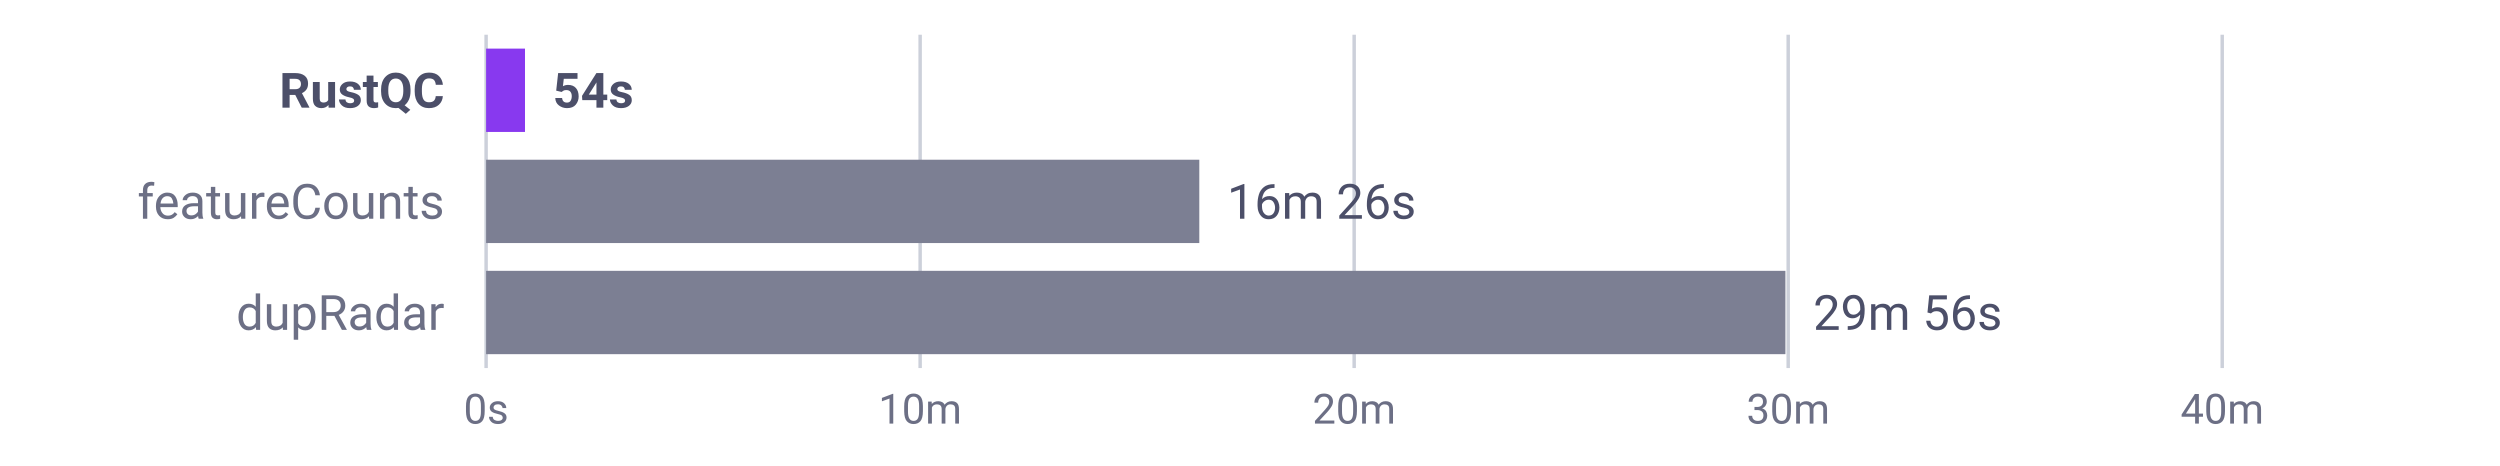
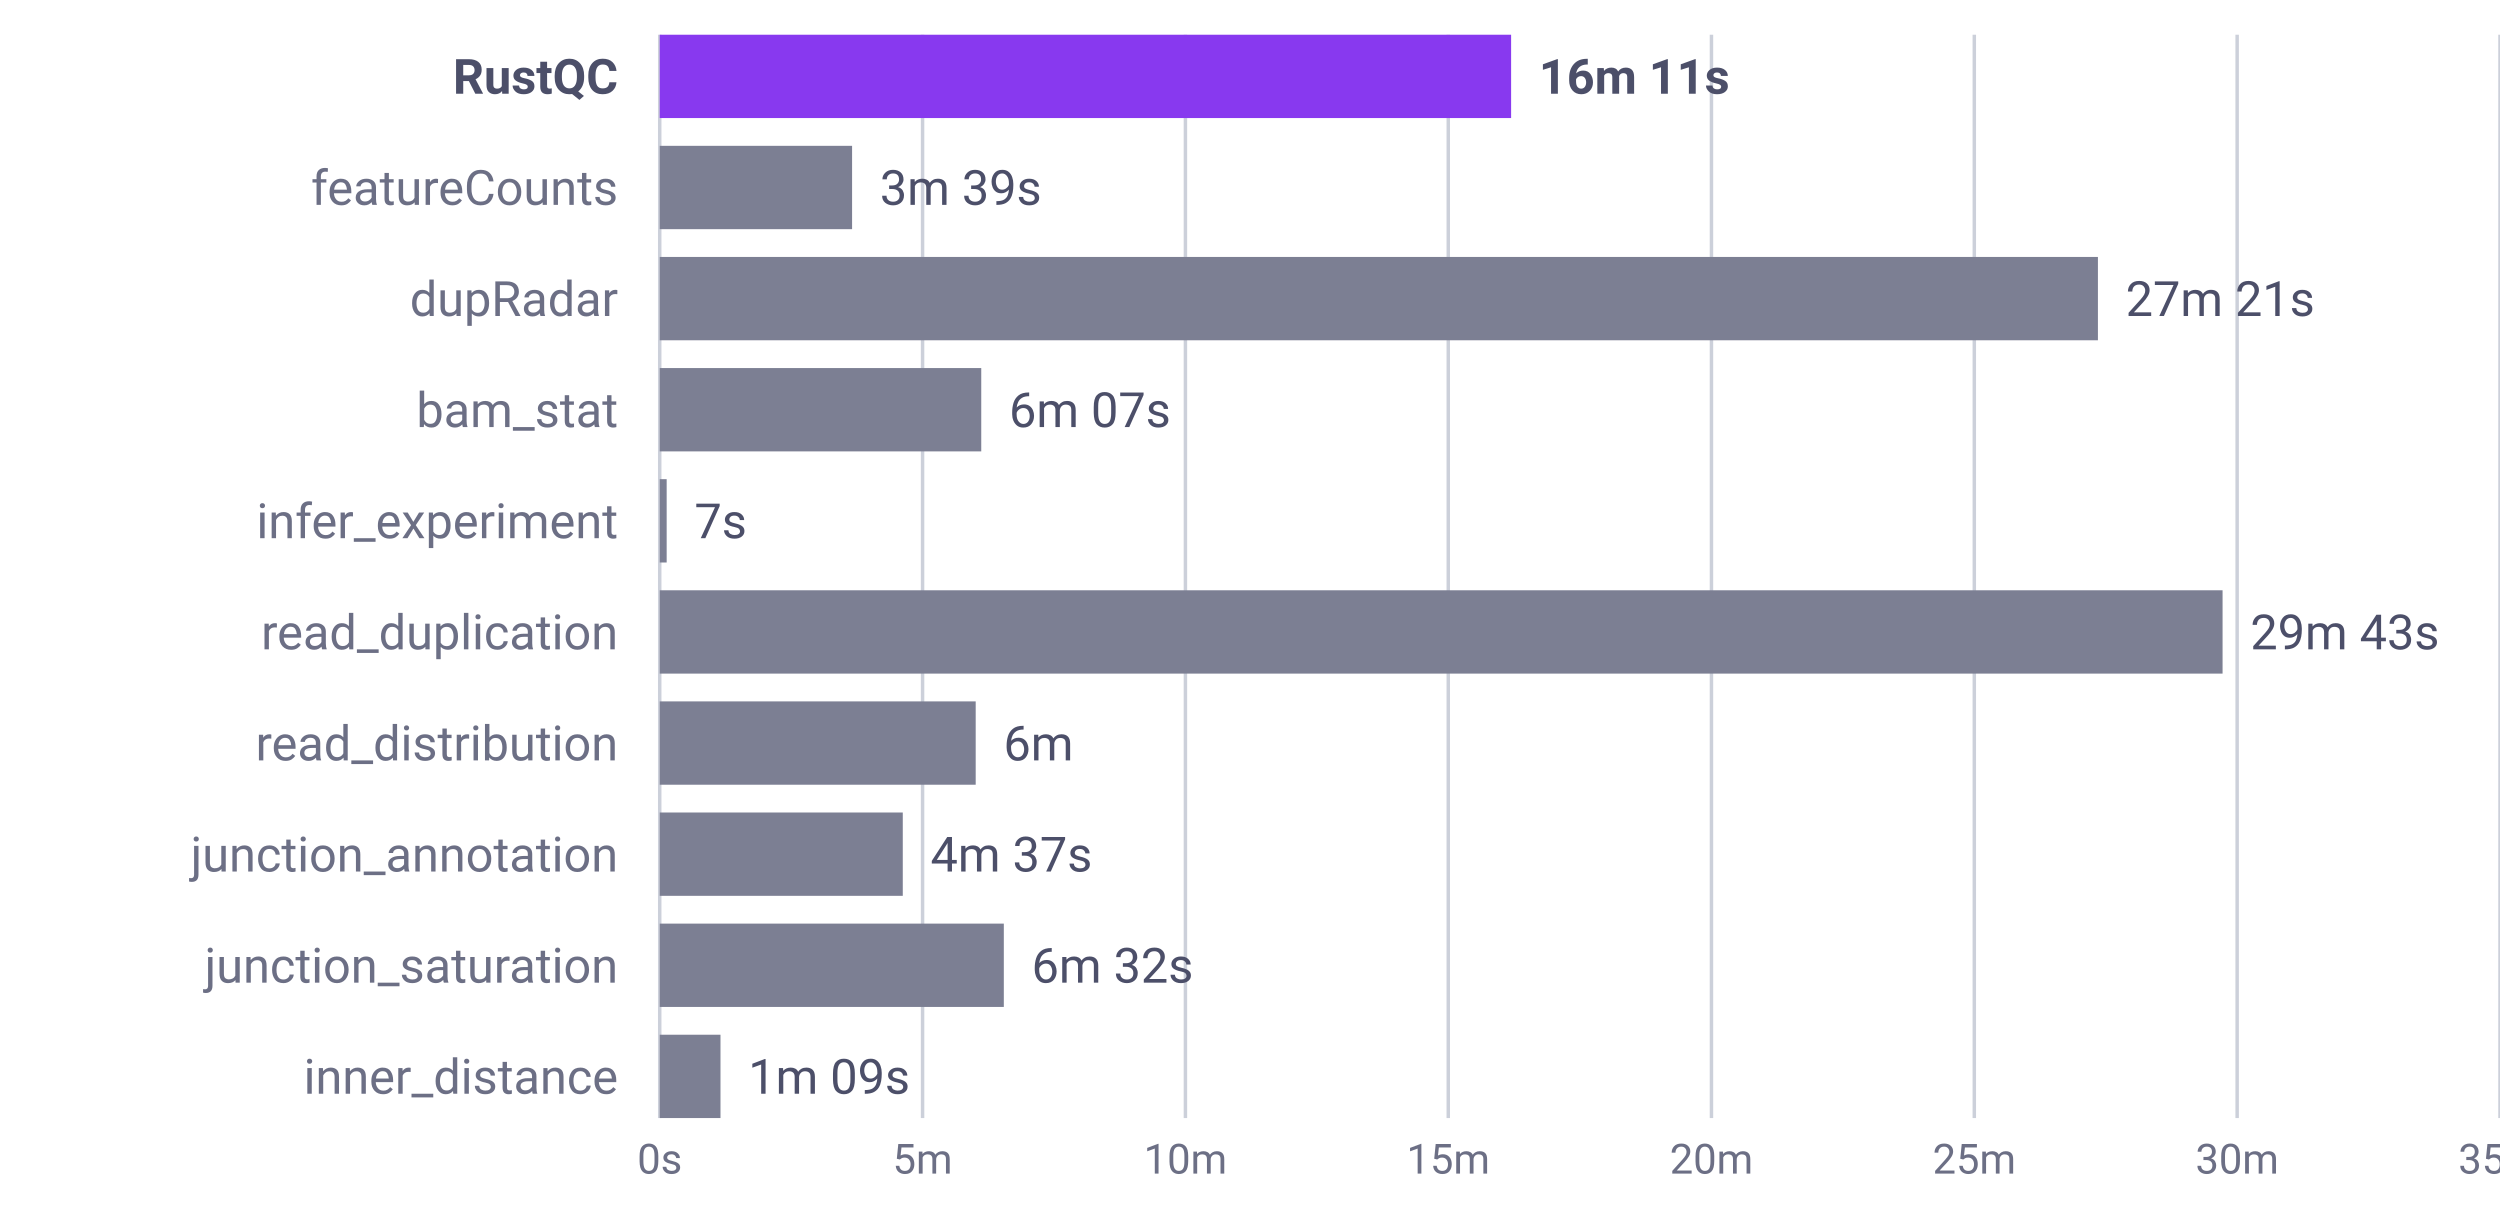
- <svg xmlns="http://www.w3.org/2000/svg" viewBox="0 0 720 134" width="720" height="134" style="font-family: -apple-system, BlinkMacSystemFont, 'Segoe UI', Roboto, sans-serif;">
-   <line x1="140.0" y1="10" x2="140.0" y2="106" stroke="#ccd0da" stroke-width="1" />
-   <line x1="265.0" y1="10" x2="265.0" y2="106" stroke="#ccd0da" stroke-width="1" />
-   <line x1="390.0" y1="10" x2="390.0" y2="106" stroke="#ccd0da" stroke-width="1" />
-   <line x1="515.0" y1="10" x2="515.0" y2="106" stroke="#ccd0da" stroke-width="1" />
-   <line x1="640.0" y1="10" x2="640.0" y2="106" stroke="#ccd0da" stroke-width="1" />
-   <text x="140.0" y="122" text-anchor="middle" fill="#6c6f85" font-size="12">0s</text>
-   <text x="265.0" y="122" text-anchor="middle" fill="#6c6f85" font-size="12">10m</text>
-   <text x="390.0" y="122" text-anchor="middle" fill="#6c6f85" font-size="12">20m</text>
-   <text x="515.0" y="122" text-anchor="middle" fill="#6c6f85" font-size="12">30m</text>
-   <text x="640.0" y="122" text-anchor="middle" fill="#6c6f85" font-size="12">40m</text>
-   <text x="128" y="31.0" text-anchor="end" fill="#4c4f69" font-size="14" font-weight="bold">RustQC</text>
-   <rect x="140" y="14.0" width="11.2" height="24" fill="#8839ef" />
-   <text x="159.2" y="31.0" text-anchor="start" fill="#4c4f69" font-size="14" font-weight="bold">54s</text>
-   <text x="128" y="63.0" text-anchor="end" fill="#6c6f85" font-size="14" font-weight="normal">featureCounts</text>
-   <rect x="140" y="46.0" width="205.4" height="24" fill="#7c7f93" />
-   <text x="353.4" y="63.0" text-anchor="start" fill="#4c4f69" font-size="14" font-weight="normal">16m 26s</text>
-   <text x="128" y="95.0" text-anchor="end" fill="#6c6f85" font-size="14" font-weight="normal">dupRadar</text>
-   <rect x="140" y="78.0" width="374.2" height="24" fill="#7c7f93" />
-   <text x="522.2" y="95.0" text-anchor="start" fill="#4c4f69" font-size="14" font-weight="normal">29m 56s</text>
+ <svg xmlns="http://www.w3.org/2000/svg" viewBox="0 0 720 350" width="720" height="350" style="font-family: -apple-system, BlinkMacSystemFont, 'Segoe UI', Roboto, sans-serif;">
+   <line x1="190.0" y1="10" x2="190.0" y2="322" stroke="#ccd0da" stroke-width="1" />
+   <text x="190.0" y="338" text-anchor="middle" fill="#6c6f85" font-size="12">0s</text>
+   <line x1="265.7" y1="10" x2="265.7" y2="322" stroke="#ccd0da" stroke-width="1" />
+   <text x="265.7" y="338" text-anchor="middle" fill="#6c6f85" font-size="12">5m</text>
+   <line x1="341.4" y1="10" x2="341.4" y2="322" stroke="#ccd0da" stroke-width="1" />
+   <text x="341.4" y="338" text-anchor="middle" fill="#6c6f85" font-size="12">10m</text>
+   <line x1="417.1" y1="10" x2="417.1" y2="322" stroke="#ccd0da" stroke-width="1" />
+   <text x="417.1" y="338" text-anchor="middle" fill="#6c6f85" font-size="12">15m</text>
+   <line x1="492.9" y1="10" x2="492.9" y2="322" stroke="#ccd0da" stroke-width="1" />
+   <text x="492.9" y="338" text-anchor="middle" fill="#6c6f85" font-size="12">20m</text>
+   <line x1="568.6" y1="10" x2="568.6" y2="322" stroke="#ccd0da" stroke-width="1" />
+   <text x="568.6" y="338" text-anchor="middle" fill="#6c6f85" font-size="12">25m</text>
+   <line x1="644.3" y1="10" x2="644.3" y2="322" stroke="#ccd0da" stroke-width="1" />
+   <text x="644.3" y="338" text-anchor="middle" fill="#6c6f85" font-size="12">30m</text>
+   <line x1="720.0" y1="10" x2="720.0" y2="322" stroke="#ccd0da" stroke-width="1" />
+   <text x="720.0" y="338" text-anchor="middle" fill="#6c6f85" font-size="12">35m</text>
+   <text x="178" y="27.0" text-anchor="end" fill="#4c4f69" font-size="14" font-weight="bold">RustQC</text>
+   <rect x="190" y="10.0" width="245.2" height="24" fill="#8839ef" />
+   <text x="443.2" y="27.0" text-anchor="start" fill="#4c4f69" font-size="14" font-weight="bold">16m 11s</text>
+   <text x="178" y="59.0" text-anchor="end" fill="#6c6f85" font-size="14" font-weight="normal">featureCounts</text>
+   <rect x="190" y="42.0" width="55.4" height="24" fill="#7c7f93" />
+   <text x="253.4" y="59.0" text-anchor="start" fill="#4c4f69" font-size="14" font-weight="normal">3m 39s</text>
+   <text x="178" y="91.0" text-anchor="end" fill="#6c6f85" font-size="14" font-weight="normal">dupRadar</text>
+   <rect x="190" y="74.0" width="414.2" height="24" fill="#7c7f93" />
+   <text x="612.2" y="91.0" text-anchor="start" fill="#4c4f69" font-size="14" font-weight="normal">27m 21s</text>
+   <text x="178" y="123.0" text-anchor="end" fill="#6c6f85" font-size="14" font-weight="normal">bam_stat</text>
+   <rect x="190" y="106.0" width="92.6" height="24" fill="#7c7f93" />
+   <text x="290.6" y="123.0" text-anchor="start" fill="#4c4f69" font-size="14" font-weight="normal">6m 07s</text>
+   <text x="178" y="155.0" text-anchor="end" fill="#6c6f85" font-size="14" font-weight="normal">infer_experiment</text>
+   <rect x="190" y="138.0" width="2.0" height="24" fill="#7c7f93" />
+   <text x="200.0" y="155.0" text-anchor="start" fill="#4c4f69" font-size="14" font-weight="normal">7s</text>
+   <text x="178" y="187.0" text-anchor="end" fill="#6c6f85" font-size="14" font-weight="normal">read_duplication</text>
+   <rect x="190" y="170.0" width="450.1" height="24" fill="#7c7f93" />
+   <text x="648.1" y="187.0" text-anchor="start" fill="#4c4f69" font-size="14" font-weight="normal">29m 43s</text>
+   <text x="178" y="219.0" text-anchor="end" fill="#6c6f85" font-size="14" font-weight="normal">read_distribution</text>
+   <rect x="190" y="202.0" width="91.0" height="24" fill="#7c7f93" />
+   <text x="289.0" y="219.0" text-anchor="start" fill="#4c4f69" font-size="14" font-weight="normal">6m</text>
+   <text x="178" y="251.0" text-anchor="end" fill="#6c6f85" font-size="14" font-weight="normal">junction_annotation</text>
+   <rect x="190" y="234.0" width="70.0" height="24" fill="#7c7f93" />
+   <text x="268.0" y="251.0" text-anchor="start" fill="#4c4f69" font-size="14" font-weight="normal">4m 37s</text>
+   <text x="178" y="283.0" text-anchor="end" fill="#6c6f85" font-size="14" font-weight="normal">junction_saturation</text>
+   <rect x="190" y="266.0" width="99.1" height="24" fill="#7c7f93" />
+   <text x="297.1" y="283.0" text-anchor="start" fill="#4c4f69" font-size="14" font-weight="normal">6m 32s</text>
+   <text x="178" y="315.0" text-anchor="end" fill="#6c6f85" font-size="14" font-weight="normal">inner_distance</text>
+   <rect x="190" y="298.0" width="17.5" height="24" fill="#7c7f93" />
+   <text x="215.5" y="315.0" text-anchor="start" fill="#4c4f69" font-size="14" font-weight="normal">1m 09s</text>
</svg>
